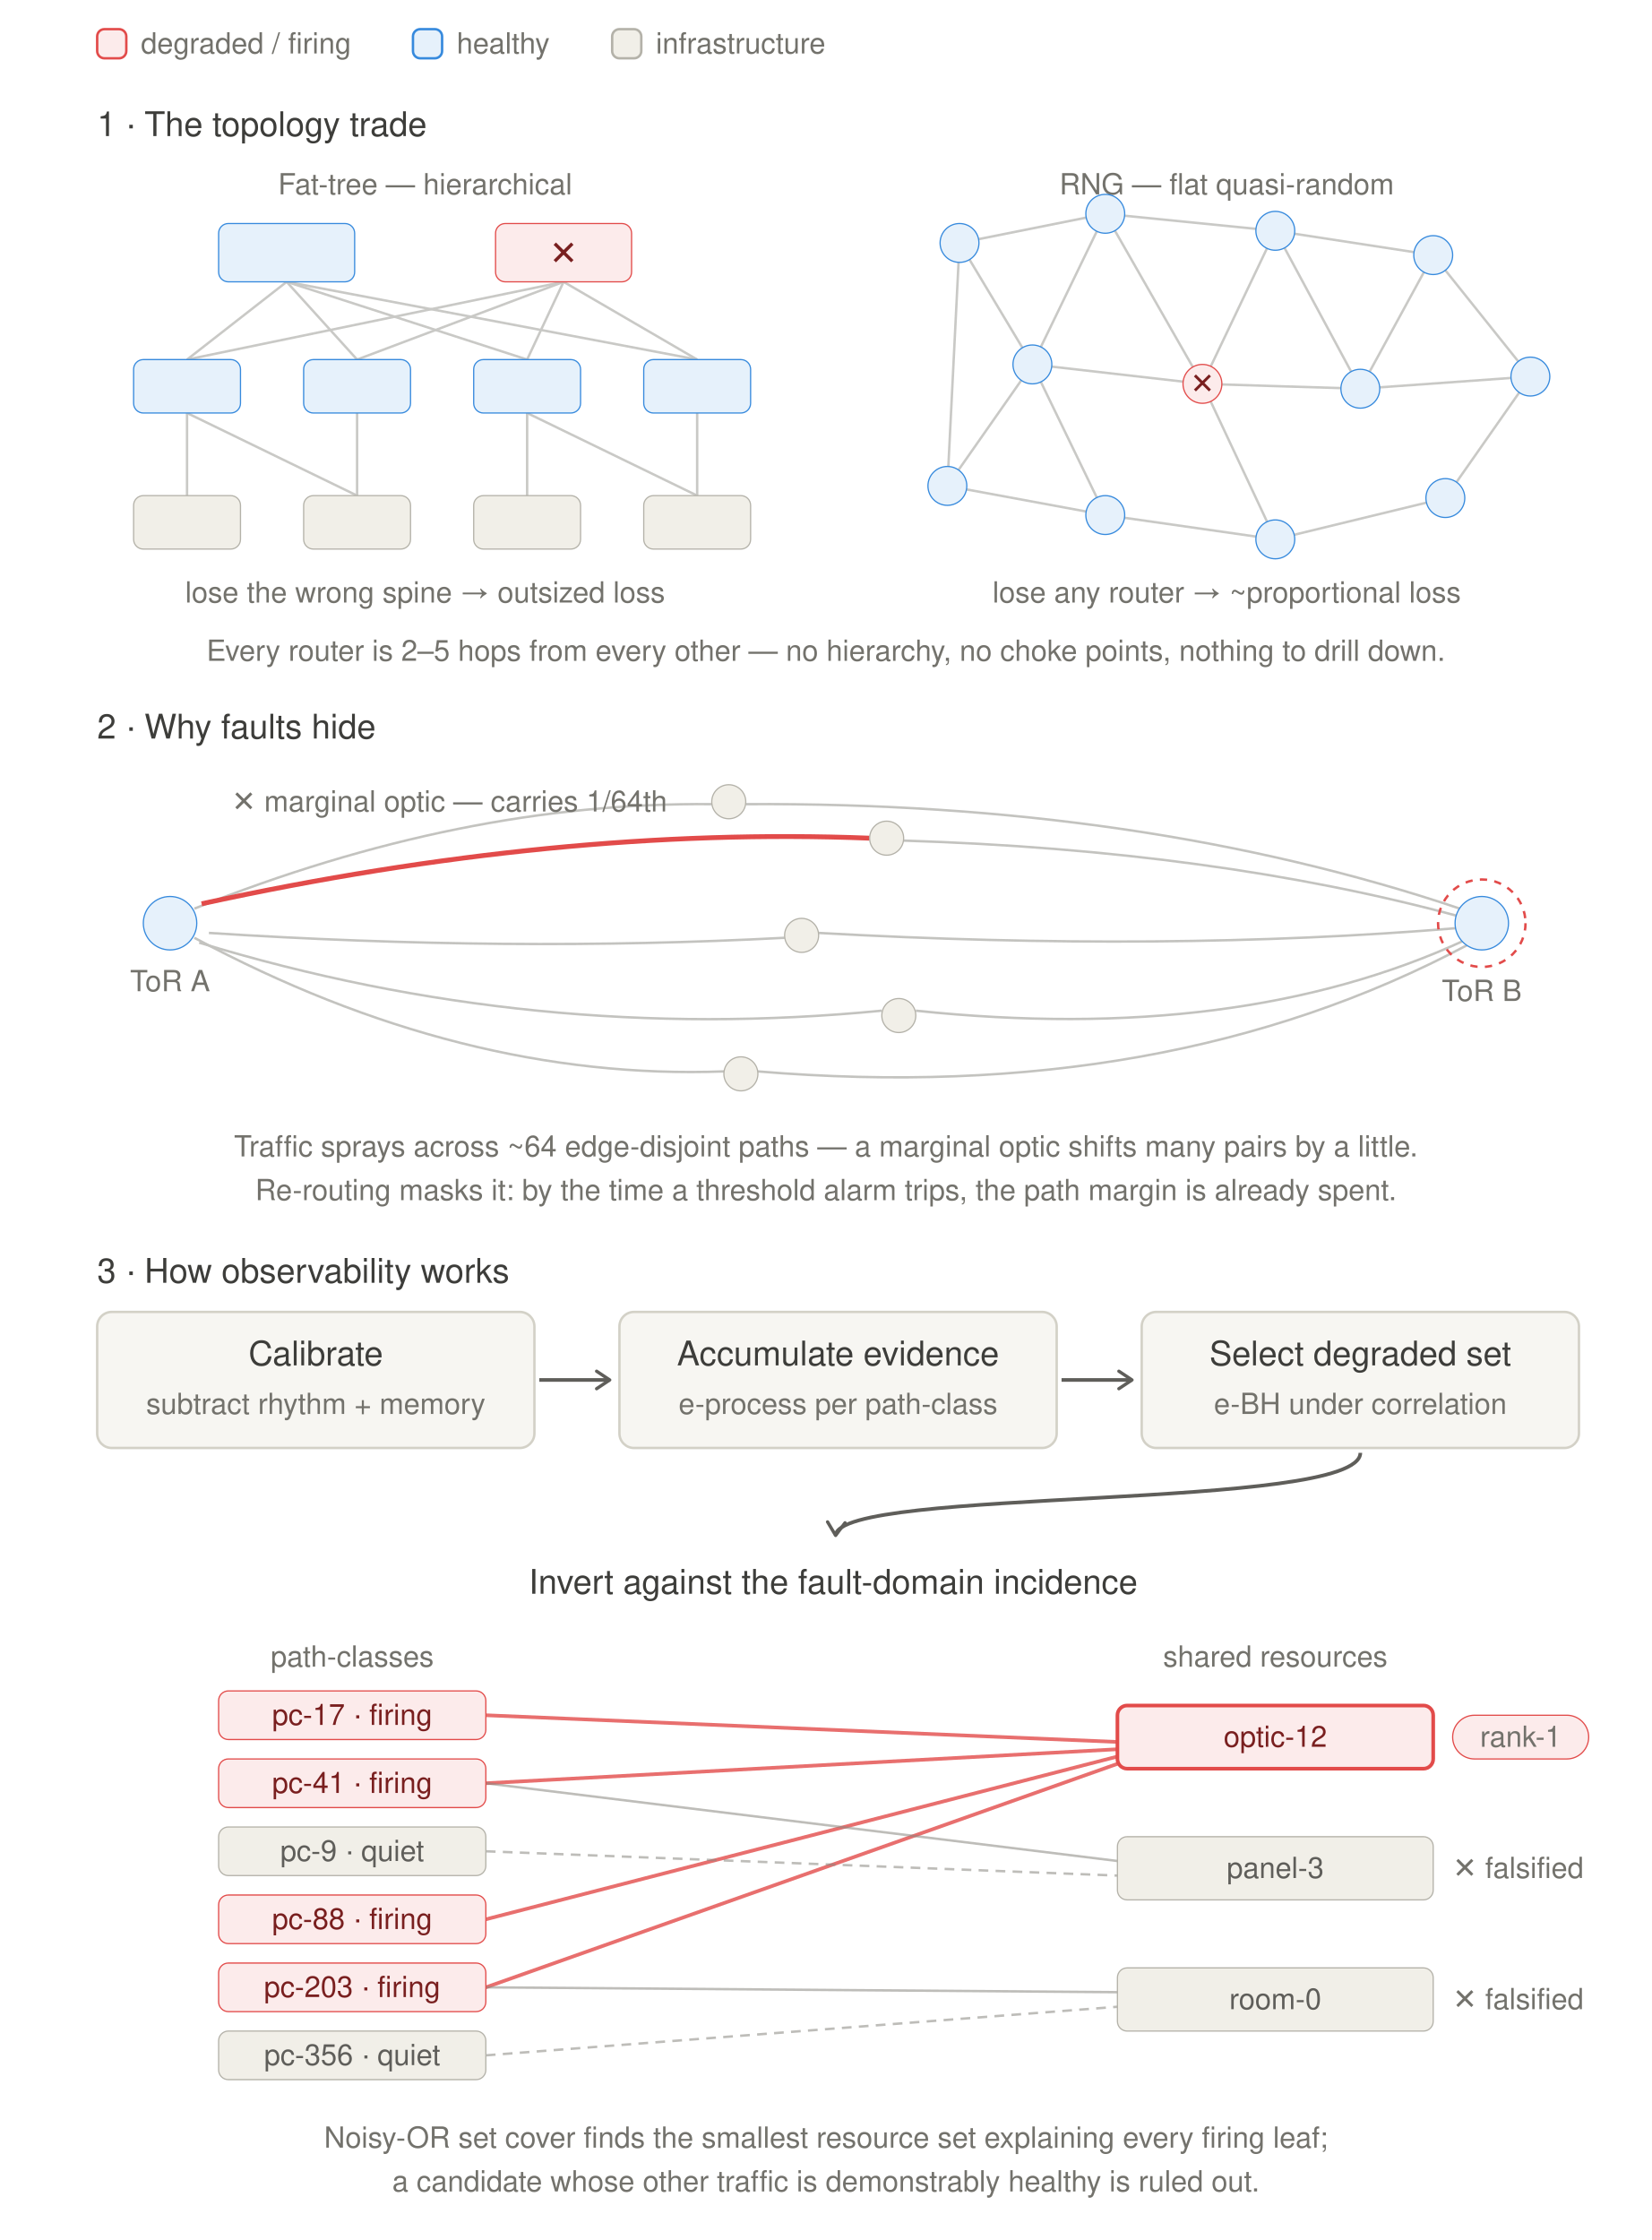
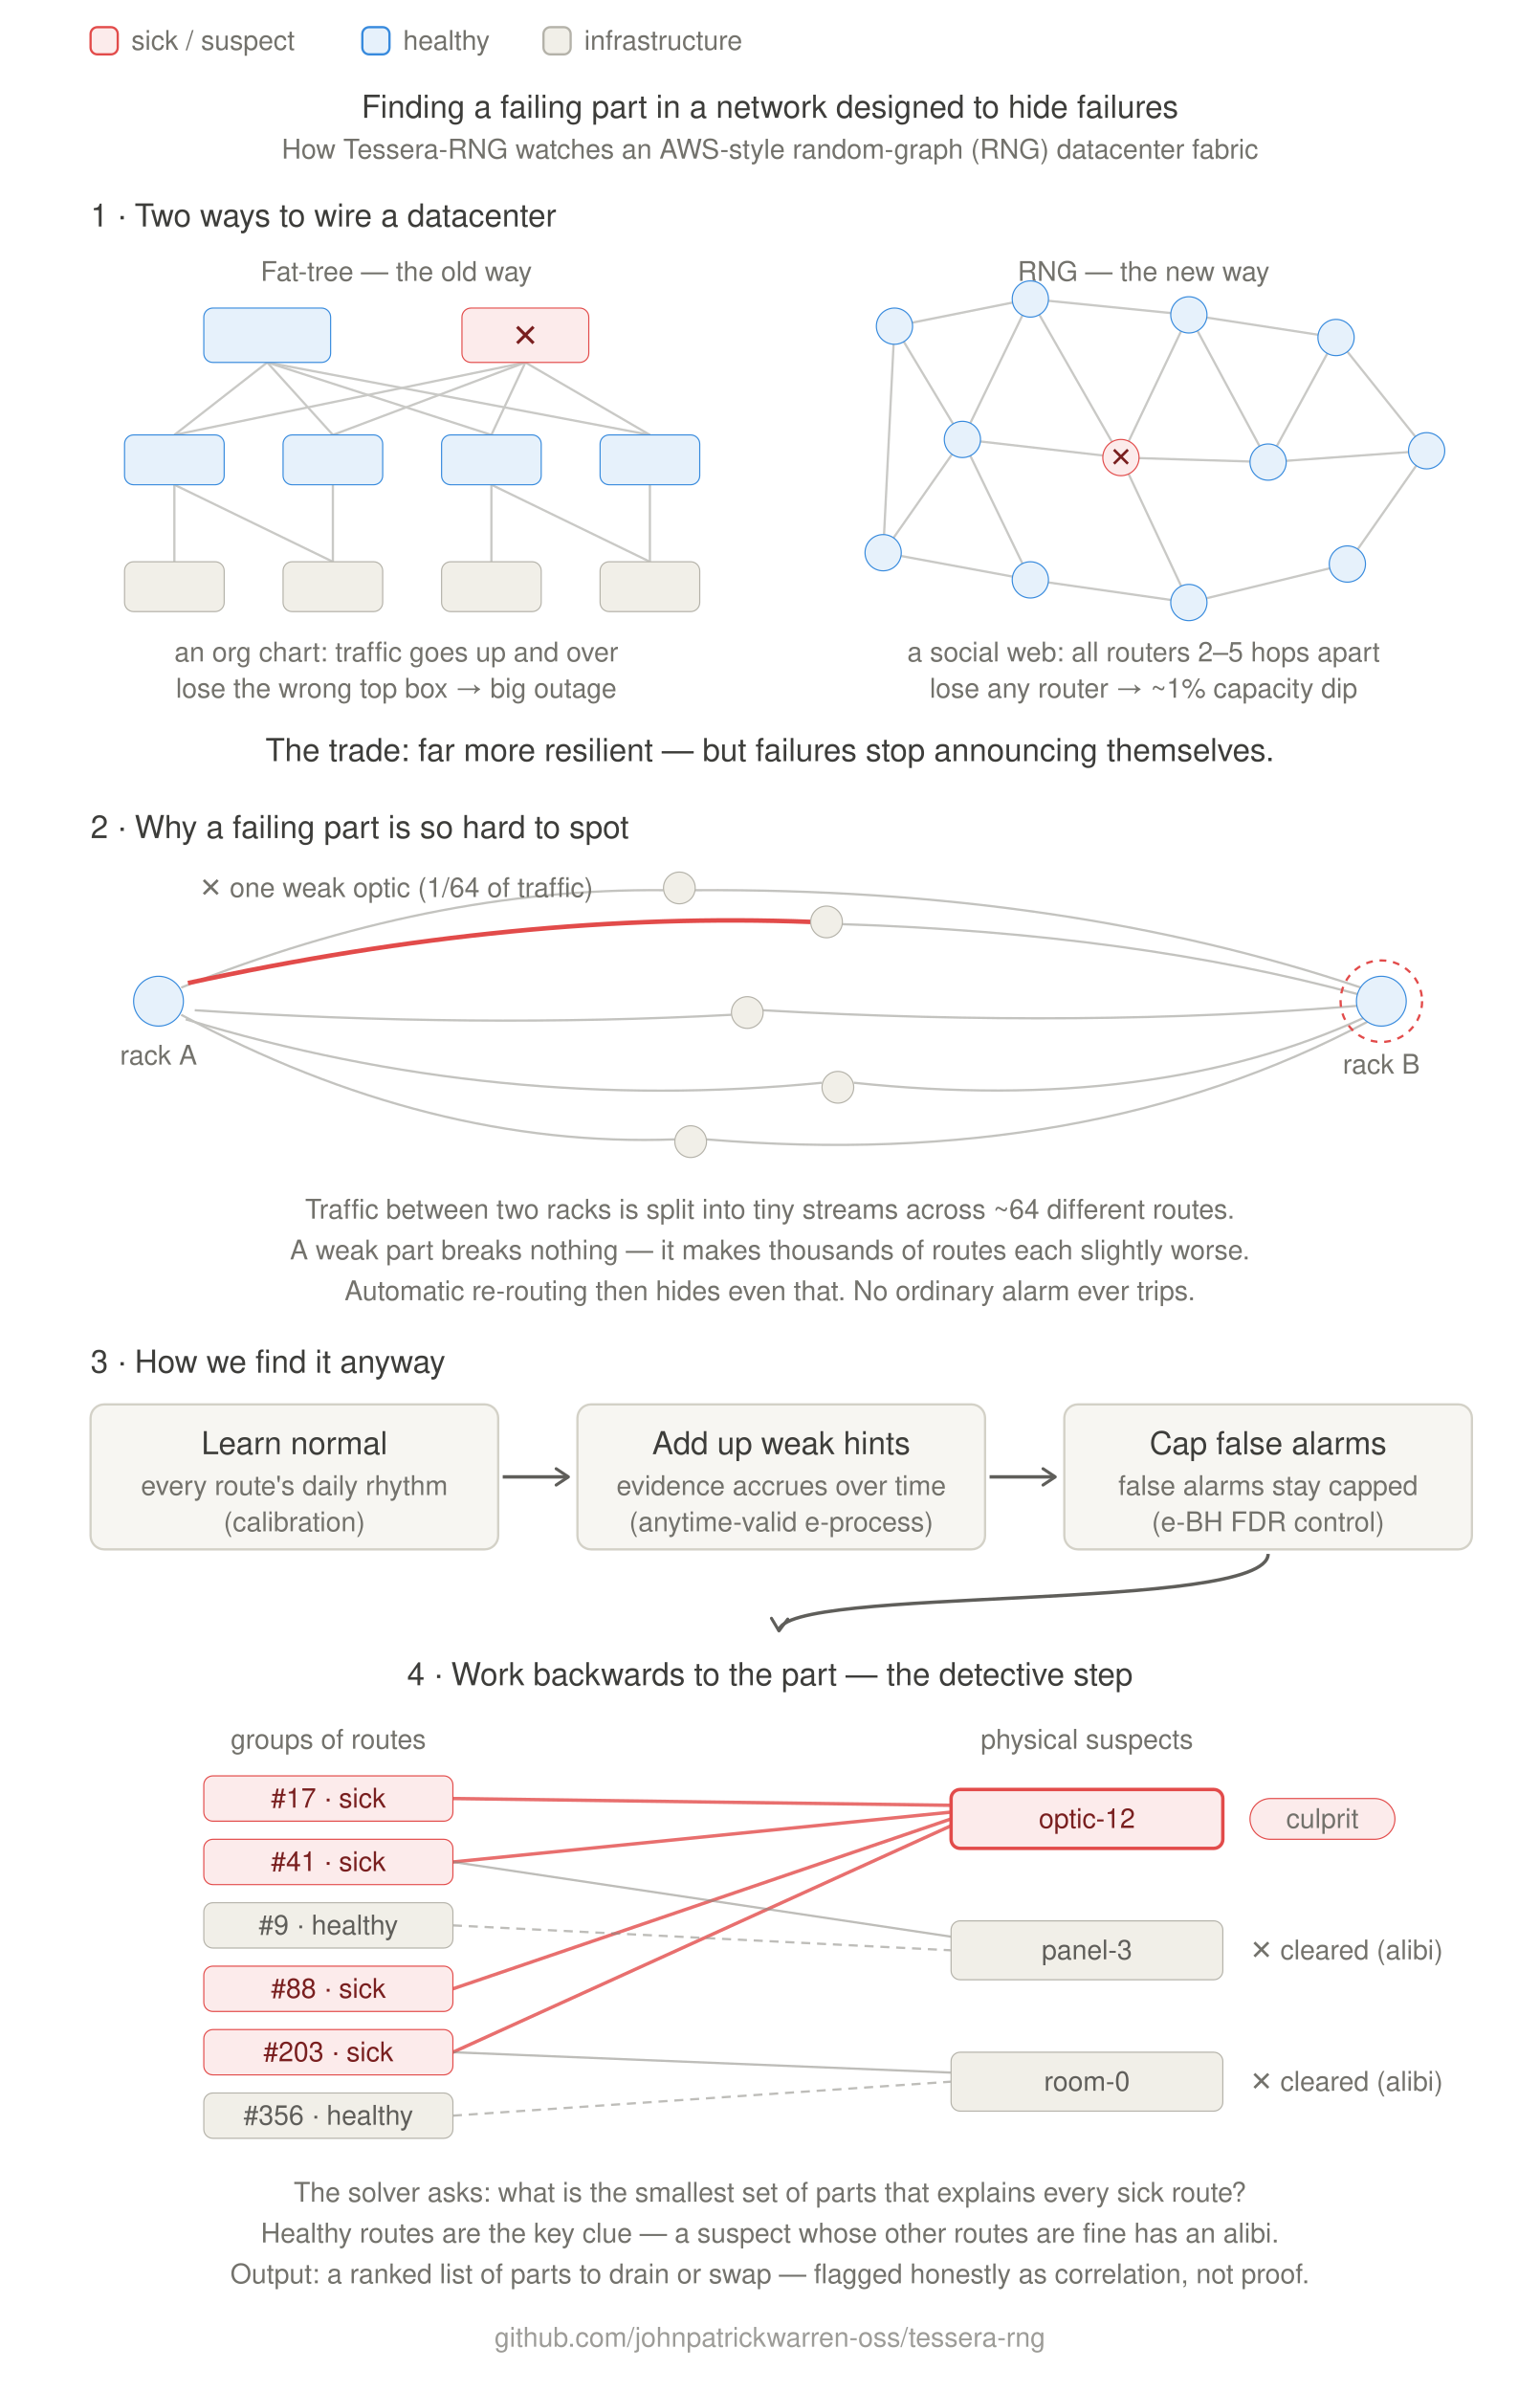
- <svg xmlns="http://www.w3.org/2000/svg" viewBox="0 0 680 922" width="680" role="img">
+ <svg xmlns="http://www.w3.org/2000/svg" viewBox="0 0 680 1056" width="680" role="img">
  <style>
  text { font-family: -apple-system, BlinkMacSystemFont, "Segoe UI", Helvetica, Arial, sans-serif; }
  .t  { font-size: 14px; fill: #3d3d3a; }
  .ts { font-size: 12px; fill: #73726c; }
  .th { font-size: 14px; font-weight: 500; fill: #3d3d3a; }
  .box { fill: #f7f6f2; stroke: #d3d1c7; }
  .arr { stroke: #5f5e5a; stroke-width: 1.5; fill: none; }
  .c-red rect, .c-red circle  { fill: #FCEBEB; stroke: #E24B4A; }
  .c-red text                 { fill: #791F1F; }
  .c-blue rect, .c-blue circle{ fill: #E6F1FB; stroke: #378ADD; }
  .c-blue text                { fill: #0C447C; }
  .c-gray rect, .c-gray circle{ fill: #F1EFE8; stroke: #B4B2A9; }
  .c-gray text                { fill: #5F5E5A; }
  rect.c-red, circle.c-red    { fill: #FCEBEB; stroke: #E24B4A; }
  rect.c-blue, circle.c-blue  { fill: #E6F1FB; stroke: #378ADD; }
  rect.c-gray, circle.c-gray  { fill: #F1EFE8; stroke: #B4B2A9; }
</style>
  <defs>
    <marker id="arrow" viewBox="0 0 10 10" refX="8" refY="5" markerWidth="6" markerHeight="6" orient="auto-start-reverse">
      <path d="M2 1L8 5L2 9" fill="none" stroke="#5f5e5a" stroke-width="1.5" stroke-linecap="round" stroke-linejoin="round" />
    </marker>
  </defs>
  <rect class="c-red" x="40" y="12" width="12" height="12" rx="3" />
-   <text class="ts" x="58" y="22">degraded / firing</text>
-   <rect class="c-blue" x="170" y="12" width="12" height="12" rx="3" />
-   <text class="ts" x="188" y="22">healthy</text>
-   <rect class="c-gray" x="252" y="12" width="12" height="12" rx="3" />
-   <text class="ts" x="270" y="22">infrastructure</text>
-   <text class="th" x="40" y="56">1 · The topology trade</text>
-   <text class="ts" x="175" y="80" text-anchor="middle">Fat-tree — hierarchical</text>
-   <text class="ts" x="505" y="80" text-anchor="middle">RNG — flat quasi-random</text>
+   <text class="ts" x="58" y="22">sick / suspect</text>
+   <rect class="c-blue" x="160" y="12" width="12" height="12" rx="3" />
+   <text class="ts" x="178" y="22">healthy</text>
+   <rect class="c-gray" x="240" y="12" width="12" height="12" rx="3" />
+   <text class="ts" x="258" y="22">infrastructure</text>
+   <text class="th" x="340" y="52" text-anchor="middle">Finding a failing part in a network designed to hide failures</text>
+   <text class="ts" x="340" y="70" text-anchor="middle">How Tessera-RNG watches an AWS-style random-graph (RNG) datacenter fabric</text>
+   <text class="th" x="40" y="100">1 · Two ways to wire a datacenter</text>
+   <text class="ts" x="175" y="124" text-anchor="middle">Fat-tree — the old way</text>
+   <text class="ts" x="505" y="124" text-anchor="middle">RNG — the new way</text>
  <g stroke="#888780" stroke-width="1" opacity="0.45">
-     <line x1="118" y1="116" x2="77" y2="148" />
-     <line x1="118" y1="116" x2="147" y2="148" />
-     <line x1="118" y1="116" x2="217" y2="148" />
-     <line x1="118" y1="116" x2="287" y2="148" />
-     <line x1="232" y1="116" x2="77" y2="148" />
-     <line x1="232" y1="116" x2="147" y2="148" />
-     <line x1="232" y1="116" x2="217" y2="148" />
-     <line x1="232" y1="116" x2="287" y2="148" />
-     <line x1="77" y1="170" x2="77" y2="204" />
-     <line x1="147" y1="170" x2="147" y2="204" />
-     <line x1="217" y1="170" x2="217" y2="204" />
-     <line x1="287" y1="170" x2="287" y2="204" />
-     <line x1="77" y1="170" x2="147" y2="204" />
-     <line x1="217" y1="170" x2="287" y2="204" />
-   </g>
-   <rect class="c-blue" x="90" y="92" width="56" height="24" rx="4" stroke-width="0.5" />
-   <g class="c-red">
-     <rect x="204" y="92" width="56" height="24" rx="4" stroke-width="0.5" />
-     <text class="th" x="232" y="109" text-anchor="middle" fill="#791F1F">✕</text>
-   </g>
-   <rect class="c-blue" x="55" y="148" width="44" height="22" rx="4" stroke-width="0.5" />
-   <rect class="c-blue" x="125" y="148" width="44" height="22" rx="4" stroke-width="0.5" />
-   <rect class="c-blue" x="195" y="148" width="44" height="22" rx="4" stroke-width="0.5" />
-   <rect class="c-blue" x="265" y="148" width="44" height="22" rx="4" stroke-width="0.5" />
-   <rect class="c-gray" x="55" y="204" width="44" height="22" rx="4" stroke-width="0.5" />
-   <rect class="c-gray" x="125" y="204" width="44" height="22" rx="4" stroke-width="0.5" />
-   <rect class="c-gray" x="195" y="204" width="44" height="22" rx="4" stroke-width="0.5" />
-   <rect class="c-gray" x="265" y="204" width="44" height="22" rx="4" stroke-width="0.5" />
-   <text class="ts" x="175" y="248" text-anchor="middle">lose the wrong spine → outsized loss</text>
+     <line x1="118" y1="160" x2="77" y2="192" />
+     <line x1="118" y1="160" x2="147" y2="192" />
+     <line x1="118" y1="160" x2="217" y2="192" />
+     <line x1="118" y1="160" x2="287" y2="192" />
+     <line x1="232" y1="160" x2="77" y2="192" />
+     <line x1="232" y1="160" x2="147" y2="192" />
+     <line x1="232" y1="160" x2="217" y2="192" />
+     <line x1="232" y1="160" x2="287" y2="192" />
+     <line x1="77" y1="214" x2="77" y2="248" />
+     <line x1="147" y1="214" x2="147" y2="248" />
+     <line x1="217" y1="214" x2="217" y2="248" />
+     <line x1="287" y1="214" x2="287" y2="248" />
+     <line x1="77" y1="214" x2="147" y2="248" />
+     <line x1="217" y1="214" x2="287" y2="248" />
+   </g>
+   <rect class="c-blue" x="90" y="136" width="56" height="24" rx="4" stroke-width="0.5" />
+   <g class="c-red">
+     <rect x="204" y="136" width="56" height="24" rx="4" stroke-width="0.5" />
+     <text class="th" x="232" y="153" text-anchor="middle" fill="#791F1F">✕</text>
+   </g>
+   <rect class="c-blue" x="55" y="192" width="44" height="22" rx="4" stroke-width="0.5" />
+   <rect class="c-blue" x="125" y="192" width="44" height="22" rx="4" stroke-width="0.5" />
+   <rect class="c-blue" x="195" y="192" width="44" height="22" rx="4" stroke-width="0.5" />
+   <rect class="c-blue" x="265" y="192" width="44" height="22" rx="4" stroke-width="0.5" />
+   <rect class="c-gray" x="55" y="248" width="44" height="22" rx="4" stroke-width="0.5" />
+   <rect class="c-gray" x="125" y="248" width="44" height="22" rx="4" stroke-width="0.5" />
+   <rect class="c-gray" x="195" y="248" width="44" height="22" rx="4" stroke-width="0.5" />
+   <rect class="c-gray" x="265" y="248" width="44" height="22" rx="4" stroke-width="0.5" />
+   <text class="ts" x="175" y="292" text-anchor="middle">an org chart: traffic goes up and over</text>
+   <text class="ts" x="175" y="308" text-anchor="middle">lose the wrong top box → big outage</text>
  <g stroke="#888780" stroke-width="1" opacity="0.45">
-     <line x1="395" y1="100" x2="455" y2="88" />
-     <line x1="455" y1="88" x2="525" y2="95" />
-     <line x1="525" y1="95" x2="590" y2="105" />
-     <line x1="590" y1="105" x2="630" y2="155" />
-     <line x1="630" y1="155" x2="595" y2="205" />
-     <line x1="595" y1="205" x2="525" y2="222" />
-     <line x1="525" y1="222" x2="455" y2="212" />
-     <line x1="455" y1="212" x2="390" y2="200" />
-     <line x1="390" y1="200" x2="395" y2="100" />
-     <line x1="395" y1="100" x2="425" y2="150" />
-     <line x1="425" y1="150" x2="495" y2="158" />
-     <line x1="495" y1="158" x2="560" y2="160" />
-     <line x1="560" y1="160" x2="630" y2="155" />
-     <line x1="425" y1="150" x2="390" y2="200" />
-     <line x1="495" y1="158" x2="525" y2="222" />
-     <line x1="560" y1="160" x2="590" y2="105" />
-     <line x1="455" y1="88" x2="425" y2="150" />
-     <line x1="525" y1="95" x2="495" y2="158" />
-     <line x1="525" y1="95" x2="560" y2="160" />
-     <line x1="455" y1="212" x2="425" y2="150" />
-     <line x1="495" y1="158" x2="455" y2="88" />
-   </g>
-   <circle class="c-blue" cx="395" cy="100" r="8" stroke-width="0.5" />
-   <circle class="c-blue" cx="455" cy="88" r="8" stroke-width="0.5" />
-   <circle class="c-blue" cx="525" cy="95" r="8" stroke-width="0.5" />
-   <circle class="c-blue" cx="590" cy="105" r="8" stroke-width="0.5" />
-   <circle class="c-blue" cx="630" cy="155" r="8" stroke-width="0.5" />
-   <circle class="c-blue" cx="595" cy="205" r="8" stroke-width="0.5" />
-   <circle class="c-blue" cx="525" cy="222" r="8" stroke-width="0.5" />
-   <circle class="c-blue" cx="455" cy="212" r="8" stroke-width="0.5" />
-   <circle class="c-blue" cx="390" cy="200" r="8" stroke-width="0.5" />
-   <circle class="c-blue" cx="425" cy="150" r="8" stroke-width="0.5" />
-   <g class="c-red">
-     <circle cx="495" cy="158" r="8" stroke-width="0.5" />
-     <text class="ts" x="495" y="162" text-anchor="middle" fill="#791F1F">✕</text>
-   </g>
-   <circle class="c-blue" cx="560" cy="160" r="8" stroke-width="0.5" />
-   <text class="ts" x="505" y="248" text-anchor="middle">lose any router → ~proportional loss</text>
-   <text class="ts" x="340" y="272" text-anchor="middle">Every router is 2–5 hops from every other — no hierarchy, no choke points, nothing to drill down.</text>
-   <text class="th" x="40" y="304">2 · Why faults hide</text>
+     <line x1="395" y1="144" x2="455" y2="132" />
+     <line x1="455" y1="132" x2="525" y2="139" />
+     <line x1="525" y1="139" x2="590" y2="149" />
+     <line x1="590" y1="149" x2="630" y2="199" />
+     <line x1="630" y1="199" x2="595" y2="249" />
+     <line x1="595" y1="249" x2="525" y2="266" />
+     <line x1="525" y1="266" x2="455" y2="256" />
+     <line x1="455" y1="256" x2="390" y2="244" />
+     <line x1="390" y1="244" x2="395" y2="144" />
+     <line x1="395" y1="144" x2="425" y2="194" />
+     <line x1="425" y1="194" x2="495" y2="202" />
+     <line x1="495" y1="202" x2="560" y2="204" />
+     <line x1="560" y1="204" x2="630" y2="199" />
+     <line x1="425" y1="194" x2="390" y2="244" />
+     <line x1="495" y1="202" x2="525" y2="266" />
+     <line x1="560" y1="204" x2="590" y2="149" />
+     <line x1="455" y1="132" x2="425" y2="194" />
+     <line x1="525" y1="139" x2="495" y2="202" />
+     <line x1="525" y1="139" x2="560" y2="204" />
+     <line x1="455" y1="256" x2="425" y2="194" />
+     <line x1="495" y1="202" x2="455" y2="132" />
+   </g>
+   <circle class="c-blue" cx="395" cy="144" r="8" stroke-width="0.5" />
+   <circle class="c-blue" cx="455" cy="132" r="8" stroke-width="0.5" />
+   <circle class="c-blue" cx="525" cy="139" r="8" stroke-width="0.5" />
+   <circle class="c-blue" cx="590" cy="149" r="8" stroke-width="0.5" />
+   <circle class="c-blue" cx="630" cy="199" r="8" stroke-width="0.5" />
+   <circle class="c-blue" cx="595" cy="249" r="8" stroke-width="0.5" />
+   <circle class="c-blue" cx="525" cy="266" r="8" stroke-width="0.5" />
+   <circle class="c-blue" cx="455" cy="256" r="8" stroke-width="0.5" />
+   <circle class="c-blue" cx="390" cy="244" r="8" stroke-width="0.5" />
+   <circle class="c-blue" cx="425" cy="194" r="8" stroke-width="0.5" />
+   <g class="c-red">
+     <circle cx="495" cy="202" r="8" stroke-width="0.5" />
+     <text class="ts" x="495" y="206" text-anchor="middle" fill="#791F1F">✕</text>
+   </g>
+   <circle class="c-blue" cx="560" cy="204" r="8" stroke-width="0.5" />
+   <text class="ts" x="505" y="292" text-anchor="middle">a social web: all routers 2–5 hops apart</text>
+   <text class="ts" x="505" y="308" text-anchor="middle">lose any router → ~1% capacity dip</text>
+   <text class="t" x="340" y="336" text-anchor="middle">The trade: far more resilient — but failures stop announcing themselves.</text>
+   <text class="th" x="40" y="370">2 · Why a failing part is so hard to spot</text>
  <g fill="none" stroke="#888780" stroke-width="1" opacity="0.5">
-     <path d="M80 374 Q190 330 293 331" />
-     <path d="M86 384 Q210 392 323 386" />
-     <path d="M82 388 Q220 430 363 416" />
-     <path d="M80 386 Q190 445 298 441" />
-     <path d="M307 331 Q470 330 601 374" />
-     <path d="M372 346 Q500 350 600 377" />
-     <path d="M337 384 Q480 392 600 382" />
-     <path d="M377 416 Q510 430 603 387" />
-     <path d="M312 441 Q480 455 604 389" />
-   </g>
-   <path d="M83 372 Q230 340 358 345" fill="none" stroke="#E24B4A" stroke-width="2" />
-   <text class="ts" x="185" y="334" text-anchor="middle" fill="#E24B4A">✕ marginal optic — carries 1/64th</text>
-   <circle class="c-gray" cx="300" cy="330" r="7" stroke-width="0.5" />
-   <circle class="c-gray" cx="365" cy="345" r="7" stroke-width="0.5" />
-   <circle class="c-gray" cx="330" cy="385" r="7" stroke-width="0.5" />
-   <circle class="c-gray" cx="370" cy="418" r="7" stroke-width="0.5" />
-   <circle class="c-gray" cx="305" cy="442" r="7" stroke-width="0.5" />
-   <circle class="c-blue" cx="70" cy="380" r="11" stroke-width="0.5" />
-   <text class="ts" x="70" y="408" text-anchor="middle">ToR A</text>
-   <circle cx="610" cy="380" r="18" fill="none" stroke="#E24B4A" stroke-width="1" stroke-dasharray="3 3" />
-   <circle class="c-blue" cx="610" cy="380" r="11" stroke-width="0.5" />
-   <text class="ts" x="610" y="412" text-anchor="middle">ToR B</text>
-   <text class="ts" x="340" y="476" text-anchor="middle">Traffic sprays across ~64 edge-disjoint paths — a marginal optic shifts many pairs by a little.</text>
-   <text class="ts" x="340" y="494" text-anchor="middle">Re-routing masks it: by the time a threshold alarm trips, the path margin is already spent.</text>
-   <text class="th" x="40" y="528">3 · How observability works</text>
-   <rect class="box" x="40" y="540" width="180" height="56" rx="6" />
-   <text class="th" x="130" y="562" text-anchor="middle">Calibrate</text>
-   <text class="ts" x="130" y="582" text-anchor="middle">subtract rhythm + memory</text>
-   <rect class="box" x="255" y="540" width="180" height="56" rx="6" />
-   <text class="th" x="345" y="562" text-anchor="middle">Accumulate evidence</text>
-   <text class="ts" x="345" y="582" text-anchor="middle">e-process per path-class</text>
-   <rect class="box" x="470" y="540" width="180" height="56" rx="6" />
-   <text class="th" x="560" y="562" text-anchor="middle">Select degraded set</text>
-   <text class="ts" x="560" y="582" text-anchor="middle">e-BH under correlation</text>
-   <line class="arr" x1="222" y1="568" x2="251" y2="568" marker-end="url(#arrow)" />
-   <line class="arr" x1="437" y1="568" x2="466" y2="568" marker-end="url(#arrow)" />
-   <path class="arr" d="M560 598 C560 622 345 612 344 632" marker-end="url(#arrow)" />
-   <text class="th" x="343" y="656" text-anchor="middle">Invert against the fault-domain incidence</text>
-   <text class="ts" x="145" y="686" text-anchor="middle">path-classes</text>
-   <text class="ts" x="525" y="686" text-anchor="middle">shared resources</text>
+     <path d="M80 436 Q190 392 293 393" />
+     <path d="M86 446 Q210 454 323 448" />
+     <path d="M82 450 Q220 492 363 478" />
+     <path d="M80 448 Q190 507 298 503" />
+     <path d="M307 393 Q470 392 601 436" />
+     <path d="M372 408 Q500 412 600 439" />
+     <path d="M337 446 Q480 454 600 444" />
+     <path d="M377 478 Q510 492 603 449" />
+     <path d="M312 503 Q480 517 604 451" />
+   </g>
+   <path d="M83 434 Q230 402 358 407" fill="none" stroke="#E24B4A" stroke-width="2" />
+   <text class="ts" x="175" y="396" text-anchor="middle" fill="#E24B4A">✕ one weak optic (1/64 of traffic)</text>
+   <circle class="c-gray" cx="300" cy="392" r="7" stroke-width="0.5" />
+   <circle class="c-gray" cx="365" cy="407" r="7" stroke-width="0.5" />
+   <circle class="c-gray" cx="330" cy="447" r="7" stroke-width="0.5" />
+   <circle class="c-gray" cx="370" cy="480" r="7" stroke-width="0.5" />
+   <circle class="c-gray" cx="305" cy="504" r="7" stroke-width="0.5" />
+   <circle class="c-blue" cx="70" cy="442" r="11" stroke-width="0.5" />
+   <text class="ts" x="70" y="470" text-anchor="middle">rack A</text>
+   <circle cx="610" cy="442" r="18" fill="none" stroke="#E24B4A" stroke-width="1" stroke-dasharray="3 3" />
+   <circle class="c-blue" cx="610" cy="442" r="11" stroke-width="0.5" />
+   <text class="ts" x="610" y="474" text-anchor="middle">rack B</text>
+   <text class="ts" x="340" y="538" text-anchor="middle">Traffic between two racks is split into tiny streams across ~64 different routes.</text>
+   <text class="ts" x="340" y="556" text-anchor="middle">A weak part breaks nothing — it makes thousands of routes each slightly worse.</text>
+   <text class="ts" x="340" y="574" text-anchor="middle">Automatic re-routing then hides even that. No ordinary alarm ever trips.</text>
+   <text class="th" x="40" y="606">3 · How we find it anyway</text>
+   <rect class="box" x="40" y="620" width="180" height="64" rx="6" />
+   <text class="th" x="130" y="642" text-anchor="middle">Learn normal</text>
+   <text class="ts" x="130" y="660" text-anchor="middle">every route's daily rhythm</text>
+   <text class="ts" x="130" y="676" text-anchor="middle">(calibration)</text>
+   <rect class="box" x="255" y="620" width="180" height="64" rx="6" />
+   <text class="th" x="345" y="642" text-anchor="middle">Add up weak hints</text>
+   <text class="ts" x="345" y="660" text-anchor="middle">evidence accrues over time</text>
+   <text class="ts" x="345" y="676" text-anchor="middle">(anytime-valid e-process)</text>
+   <rect class="box" x="470" y="620" width="180" height="64" rx="6" />
+   <text class="th" x="560" y="642" text-anchor="middle">Cap false alarms</text>
+   <text class="ts" x="560" y="660" text-anchor="middle">false alarms stay capped</text>
+   <text class="ts" x="560" y="676" text-anchor="middle">(e-BH FDR control)</text>
+   <line class="arr" x1="222" y1="652" x2="251" y2="652" marker-end="url(#arrow)" />
+   <line class="arr" x1="437" y1="652" x2="466" y2="652" marker-end="url(#arrow)" />
+   <path class="arr" d="M560 686 C560 712 345 700 344 720" marker-end="url(#arrow)" />
+   <text class="th" x="340" y="744" text-anchor="middle">4 · Work backwards to the part — the detective step</text>
+   <text class="ts" x="145" y="772" text-anchor="middle">groups of routes</text>
+   <text class="ts" x="480" y="772" text-anchor="middle">physical suspects</text>
  <g stroke="#E24B4A" stroke-width="1.5" opacity="0.8">
-     <line x1="200" y1="706" x2="460" y2="717" />
-     <line x1="200" y1="734" x2="460" y2="720" />
-     <line x1="200" y1="790" x2="460" y2="723" />
-     <line x1="200" y1="818" x2="460" y2="726" />
+     <line x1="200" y1="794" x2="420" y2="797" />
+     <line x1="200" y1="822" x2="420" y2="800" />
+     <line x1="200" y1="878" x2="420" y2="803" />
+     <line x1="200" y1="906" x2="420" y2="806" />
  </g>
  <g stroke="#888780" stroke-width="1" opacity="0.55">
-     <line x1="200" y1="734" x2="460" y2="766" />
-     <line x1="200" y1="818" x2="460" y2="820" />
+     <line x1="200" y1="822" x2="420" y2="855" />
+     <line x1="200" y1="906" x2="420" y2="915" />
  </g>
  <g stroke="#888780" stroke-width="1" opacity="0.55" stroke-dasharray="4 3">
-     <line x1="200" y1="762" x2="460" y2="772" />
-     <line x1="200" y1="846" x2="460" y2="826" />
-   </g>
-   <g class="c-red">
-     <rect x="90" y="696" width="110" height="20" rx="4" stroke-width="0.5" />
-     <text class="ts" x="145" y="710" text-anchor="middle" fill="#791F1F">pc-17 · firing</text>
-   </g>
-   <g class="c-red">
-     <rect x="90" y="724" width="110" height="20" rx="4" stroke-width="0.5" />
-     <text class="ts" x="145" y="738" text-anchor="middle" fill="#791F1F">pc-41 · firing</text>
-   </g>
-   <g class="c-gray">
-     <rect x="90" y="752" width="110" height="20" rx="4" stroke-width="0.5" />
-     <text class="ts" x="145" y="766" text-anchor="middle">pc-9 · quiet</text>
-   </g>
-   <g class="c-red">
-     <rect x="90" y="780" width="110" height="20" rx="4" stroke-width="0.5" />
-     <text class="ts" x="145" y="794" text-anchor="middle" fill="#791F1F">pc-88 · firing</text>
-   </g>
-   <g class="c-red">
-     <rect x="90" y="808" width="110" height="20" rx="4" stroke-width="0.5" />
-     <text class="ts" x="145" y="822" text-anchor="middle" fill="#791F1F">pc-203 · firing</text>
-   </g>
-   <g class="c-gray">
-     <rect x="90" y="836" width="110" height="20" rx="4" stroke-width="0.5" />
-     <text class="ts" x="145" y="850" text-anchor="middle">pc-356 · quiet</text>
-   </g>
-   <g class="c-red">
-     <rect x="460" y="702" width="130" height="26" rx="4" stroke-width="1.5" />
-     <text class="ts" x="525" y="719" text-anchor="middle" fill="#791F1F">optic-12</text>
-   </g>
-   <rect class="c-red" x="598" y="706" width="56" height="18" rx="9" stroke-width="0.5" />
-   <text class="ts" x="626" y="719" text-anchor="middle" fill="#791F1F">rank-1</text>
-   <g class="c-gray">
-     <rect x="460" y="756" width="130" height="26" rx="4" stroke-width="0.5" />
-     <text class="ts" x="525" y="773" text-anchor="middle">panel-3</text>
-   </g>
-   <text class="ts" x="598" y="773">✕ falsified</text>
-   <g class="c-gray">
-     <rect x="460" y="810" width="130" height="26" rx="4" stroke-width="0.5" />
-     <text class="ts" x="525" y="827" text-anchor="middle">room-0</text>
-   </g>
-   <text class="ts" x="598" y="827">✕ falsified</text>
-   <text class="ts" x="340" y="884" text-anchor="middle">Noisy-OR set cover finds the smallest resource set explaining every firing leaf;</text>
-   <text class="ts" x="340" y="902" text-anchor="middle">a candidate whose other traffic is demonstrably healthy is ruled out.</text>
+     <line x1="200" y1="850" x2="420" y2="861" />
+     <line x1="200" y1="934" x2="420" y2="919" />
+   </g>
+   <g class="c-red">
+     <rect x="90" y="784" width="110" height="20" rx="4" stroke-width="0.5" />
+     <text class="ts" x="145" y="798" text-anchor="middle" fill="#791F1F">#17 · sick</text>
+   </g>
+   <g class="c-red">
+     <rect x="90" y="812" width="110" height="20" rx="4" stroke-width="0.5" />
+     <text class="ts" x="145" y="826" text-anchor="middle" fill="#791F1F">#41 · sick</text>
+   </g>
+   <g class="c-gray">
+     <rect x="90" y="840" width="110" height="20" rx="4" stroke-width="0.5" />
+     <text class="ts" x="145" y="854" text-anchor="middle">#9 · healthy</text>
+   </g>
+   <g class="c-red">
+     <rect x="90" y="868" width="110" height="20" rx="4" stroke-width="0.5" />
+     <text class="ts" x="145" y="882" text-anchor="middle" fill="#791F1F">#88 · sick</text>
+   </g>
+   <g class="c-red">
+     <rect x="90" y="896" width="110" height="20" rx="4" stroke-width="0.5" />
+     <text class="ts" x="145" y="910" text-anchor="middle" fill="#791F1F">#203 · sick</text>
+   </g>
+   <g class="c-gray">
+     <rect x="90" y="924" width="110" height="20" rx="4" stroke-width="0.5" />
+     <text class="ts" x="145" y="938" text-anchor="middle">#356 · healthy</text>
+   </g>
+   <g class="c-red">
+     <rect x="420" y="790" width="120" height="26" rx="4" stroke-width="1.5" />
+     <text class="ts" x="480" y="807" text-anchor="middle" fill="#791F1F">optic-12</text>
+   </g>
+   <rect class="c-red" x="552" y="794" width="64" height="18" rx="9" stroke-width="0.5" />
+   <text class="ts" x="584" y="807" text-anchor="middle" fill="#791F1F">culprit</text>
+   <g class="c-gray">
+     <rect x="420" y="848" width="120" height="26" rx="4" stroke-width="0.5" />
+     <text class="ts" x="480" y="865" text-anchor="middle">panel-3</text>
+   </g>
+   <text class="ts" x="552" y="865">✕ cleared (alibi)</text>
+   <g class="c-gray">
+     <rect x="420" y="906" width="120" height="26" rx="4" stroke-width="0.5" />
+     <text class="ts" x="480" y="923" text-anchor="middle">room-0</text>
+   </g>
+   <text class="ts" x="552" y="923">✕ cleared (alibi)</text>
+   <text class="ts" x="340" y="972" text-anchor="middle">The solver asks: what is the smallest set of parts that explains every sick route?</text>
+   <text class="ts" x="340" y="990" text-anchor="middle">Healthy routes are the key clue — a suspect whose other routes are fine has an alibi.</text>
+   <text class="ts" x="340" y="1008" text-anchor="middle">Output: a ranked list of parts to drain or swap — flagged honestly as correlation, not proof.</text>
+   <text class="ts" x="340" y="1036" text-anchor="middle" opacity="0.7">github.com/johnpatrickwarren-oss/tessera-rng</text>
</svg>
